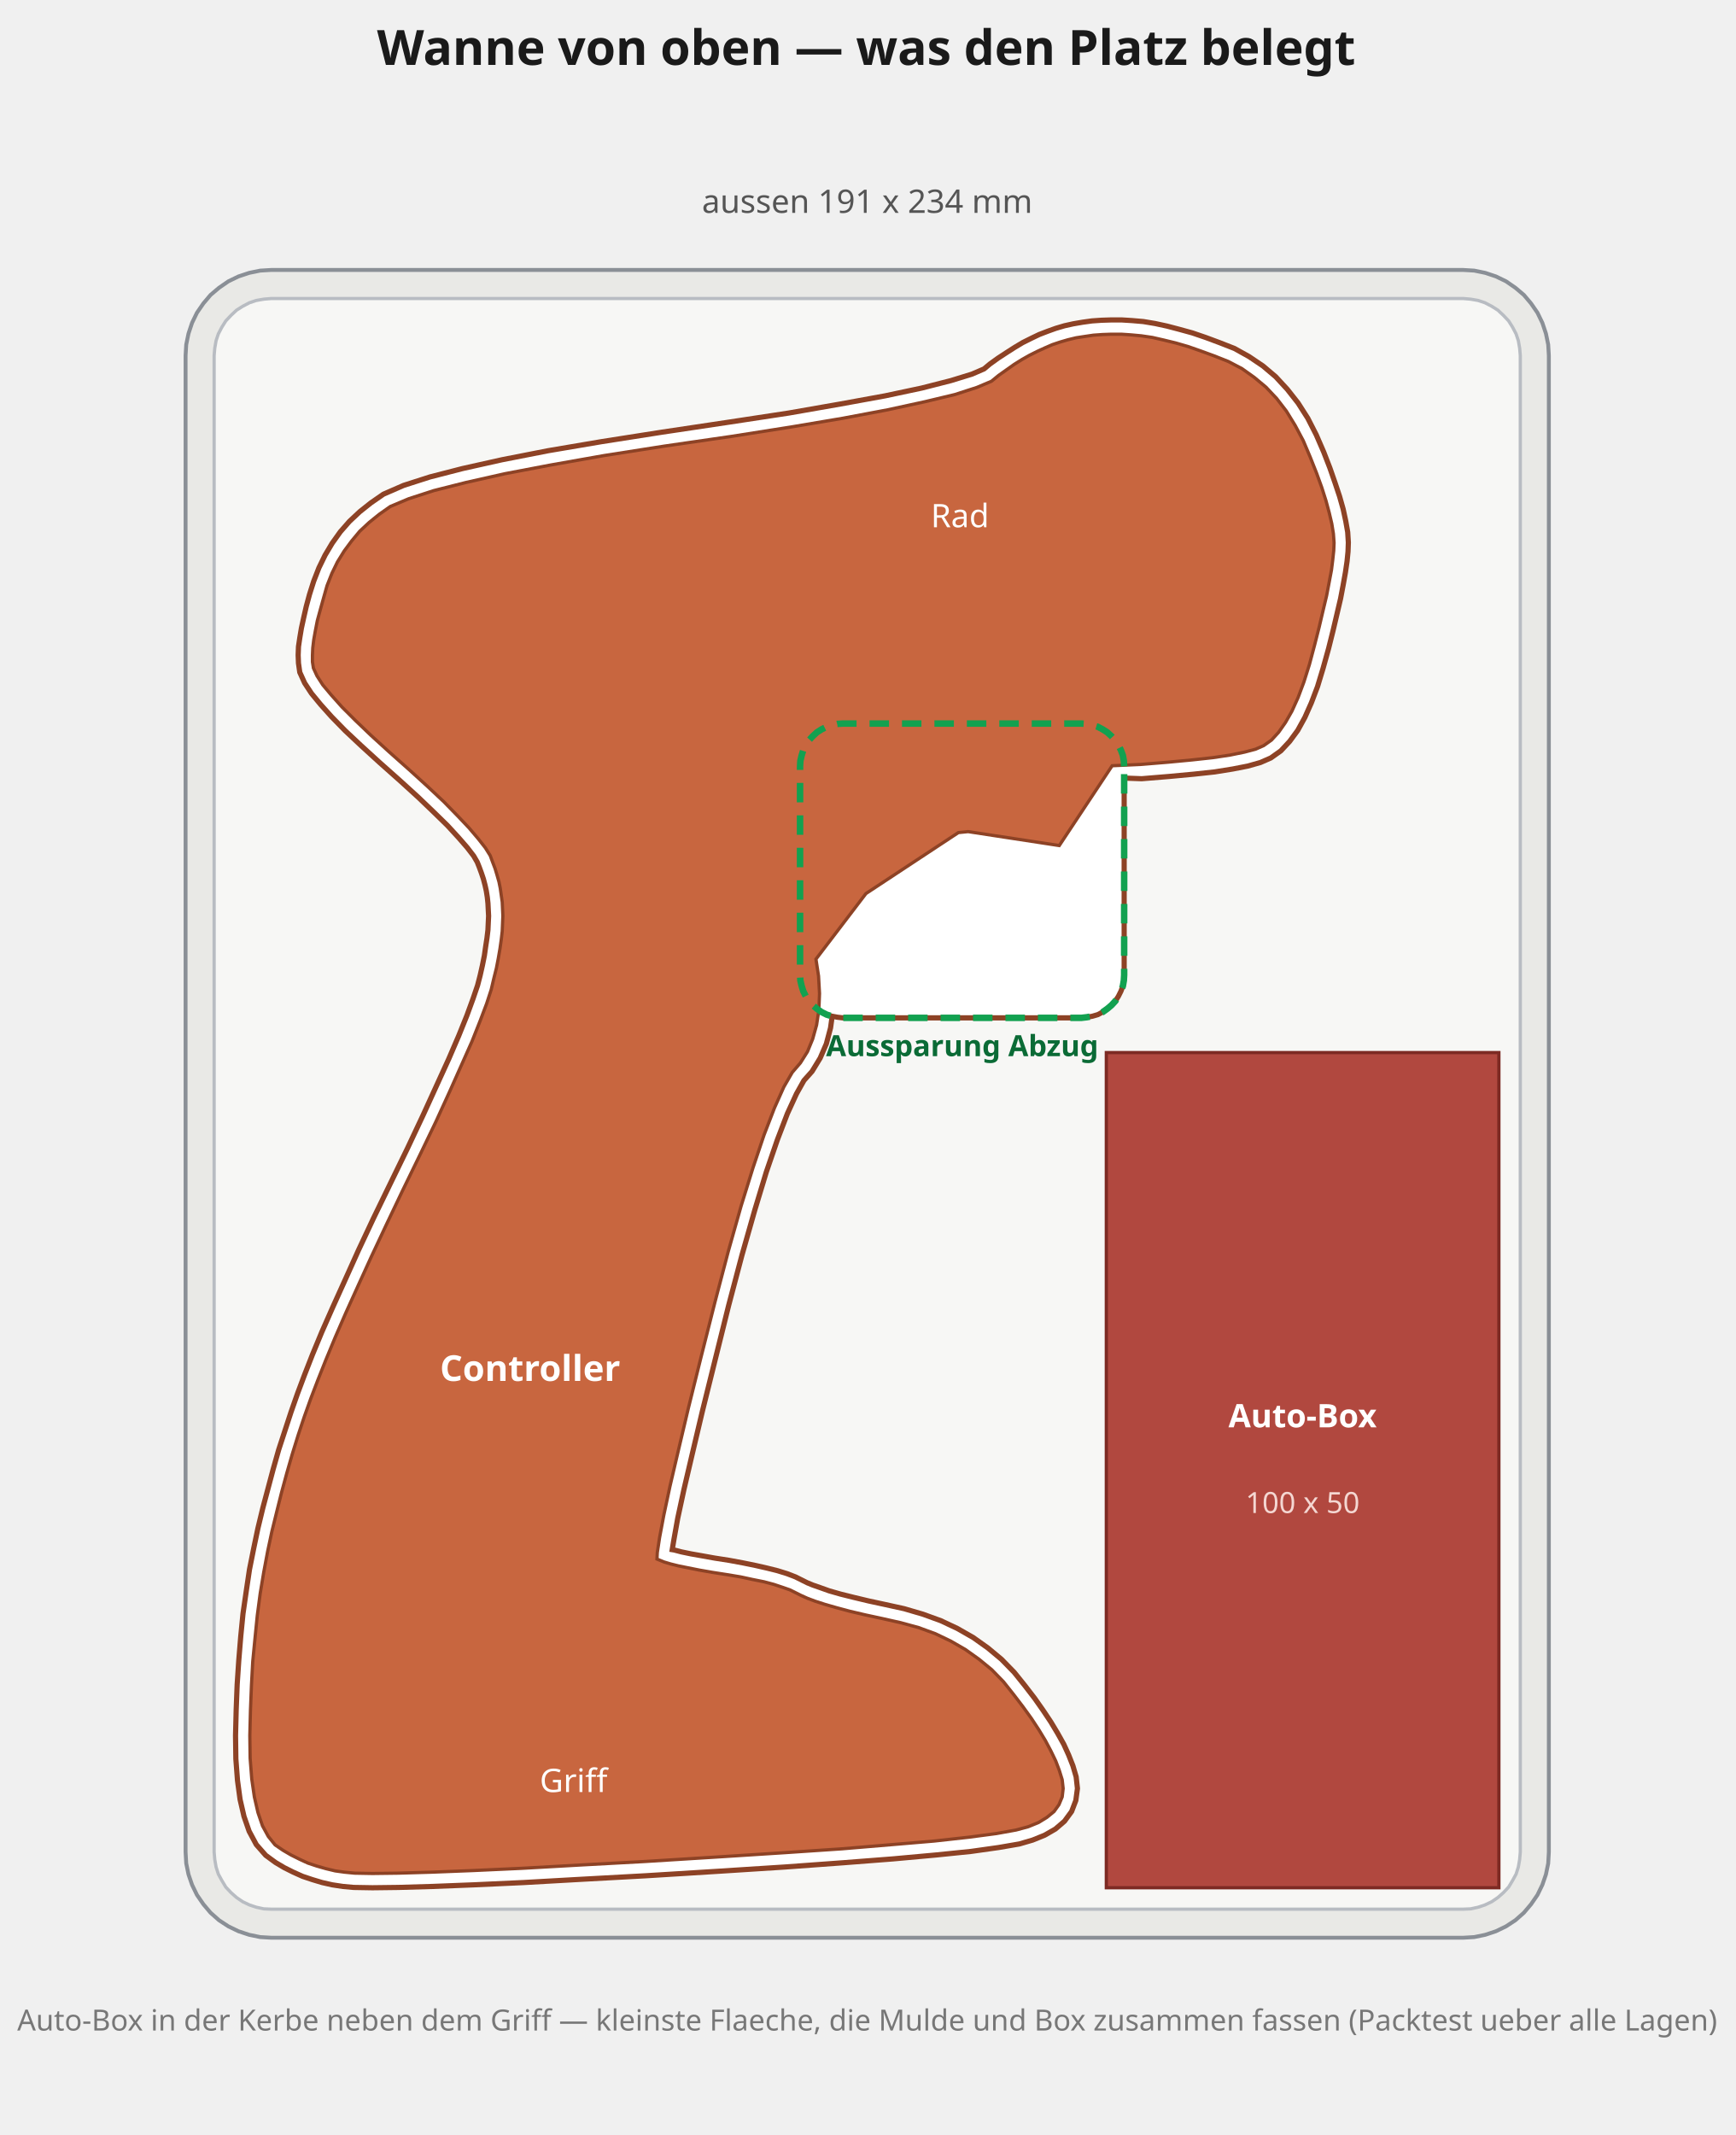
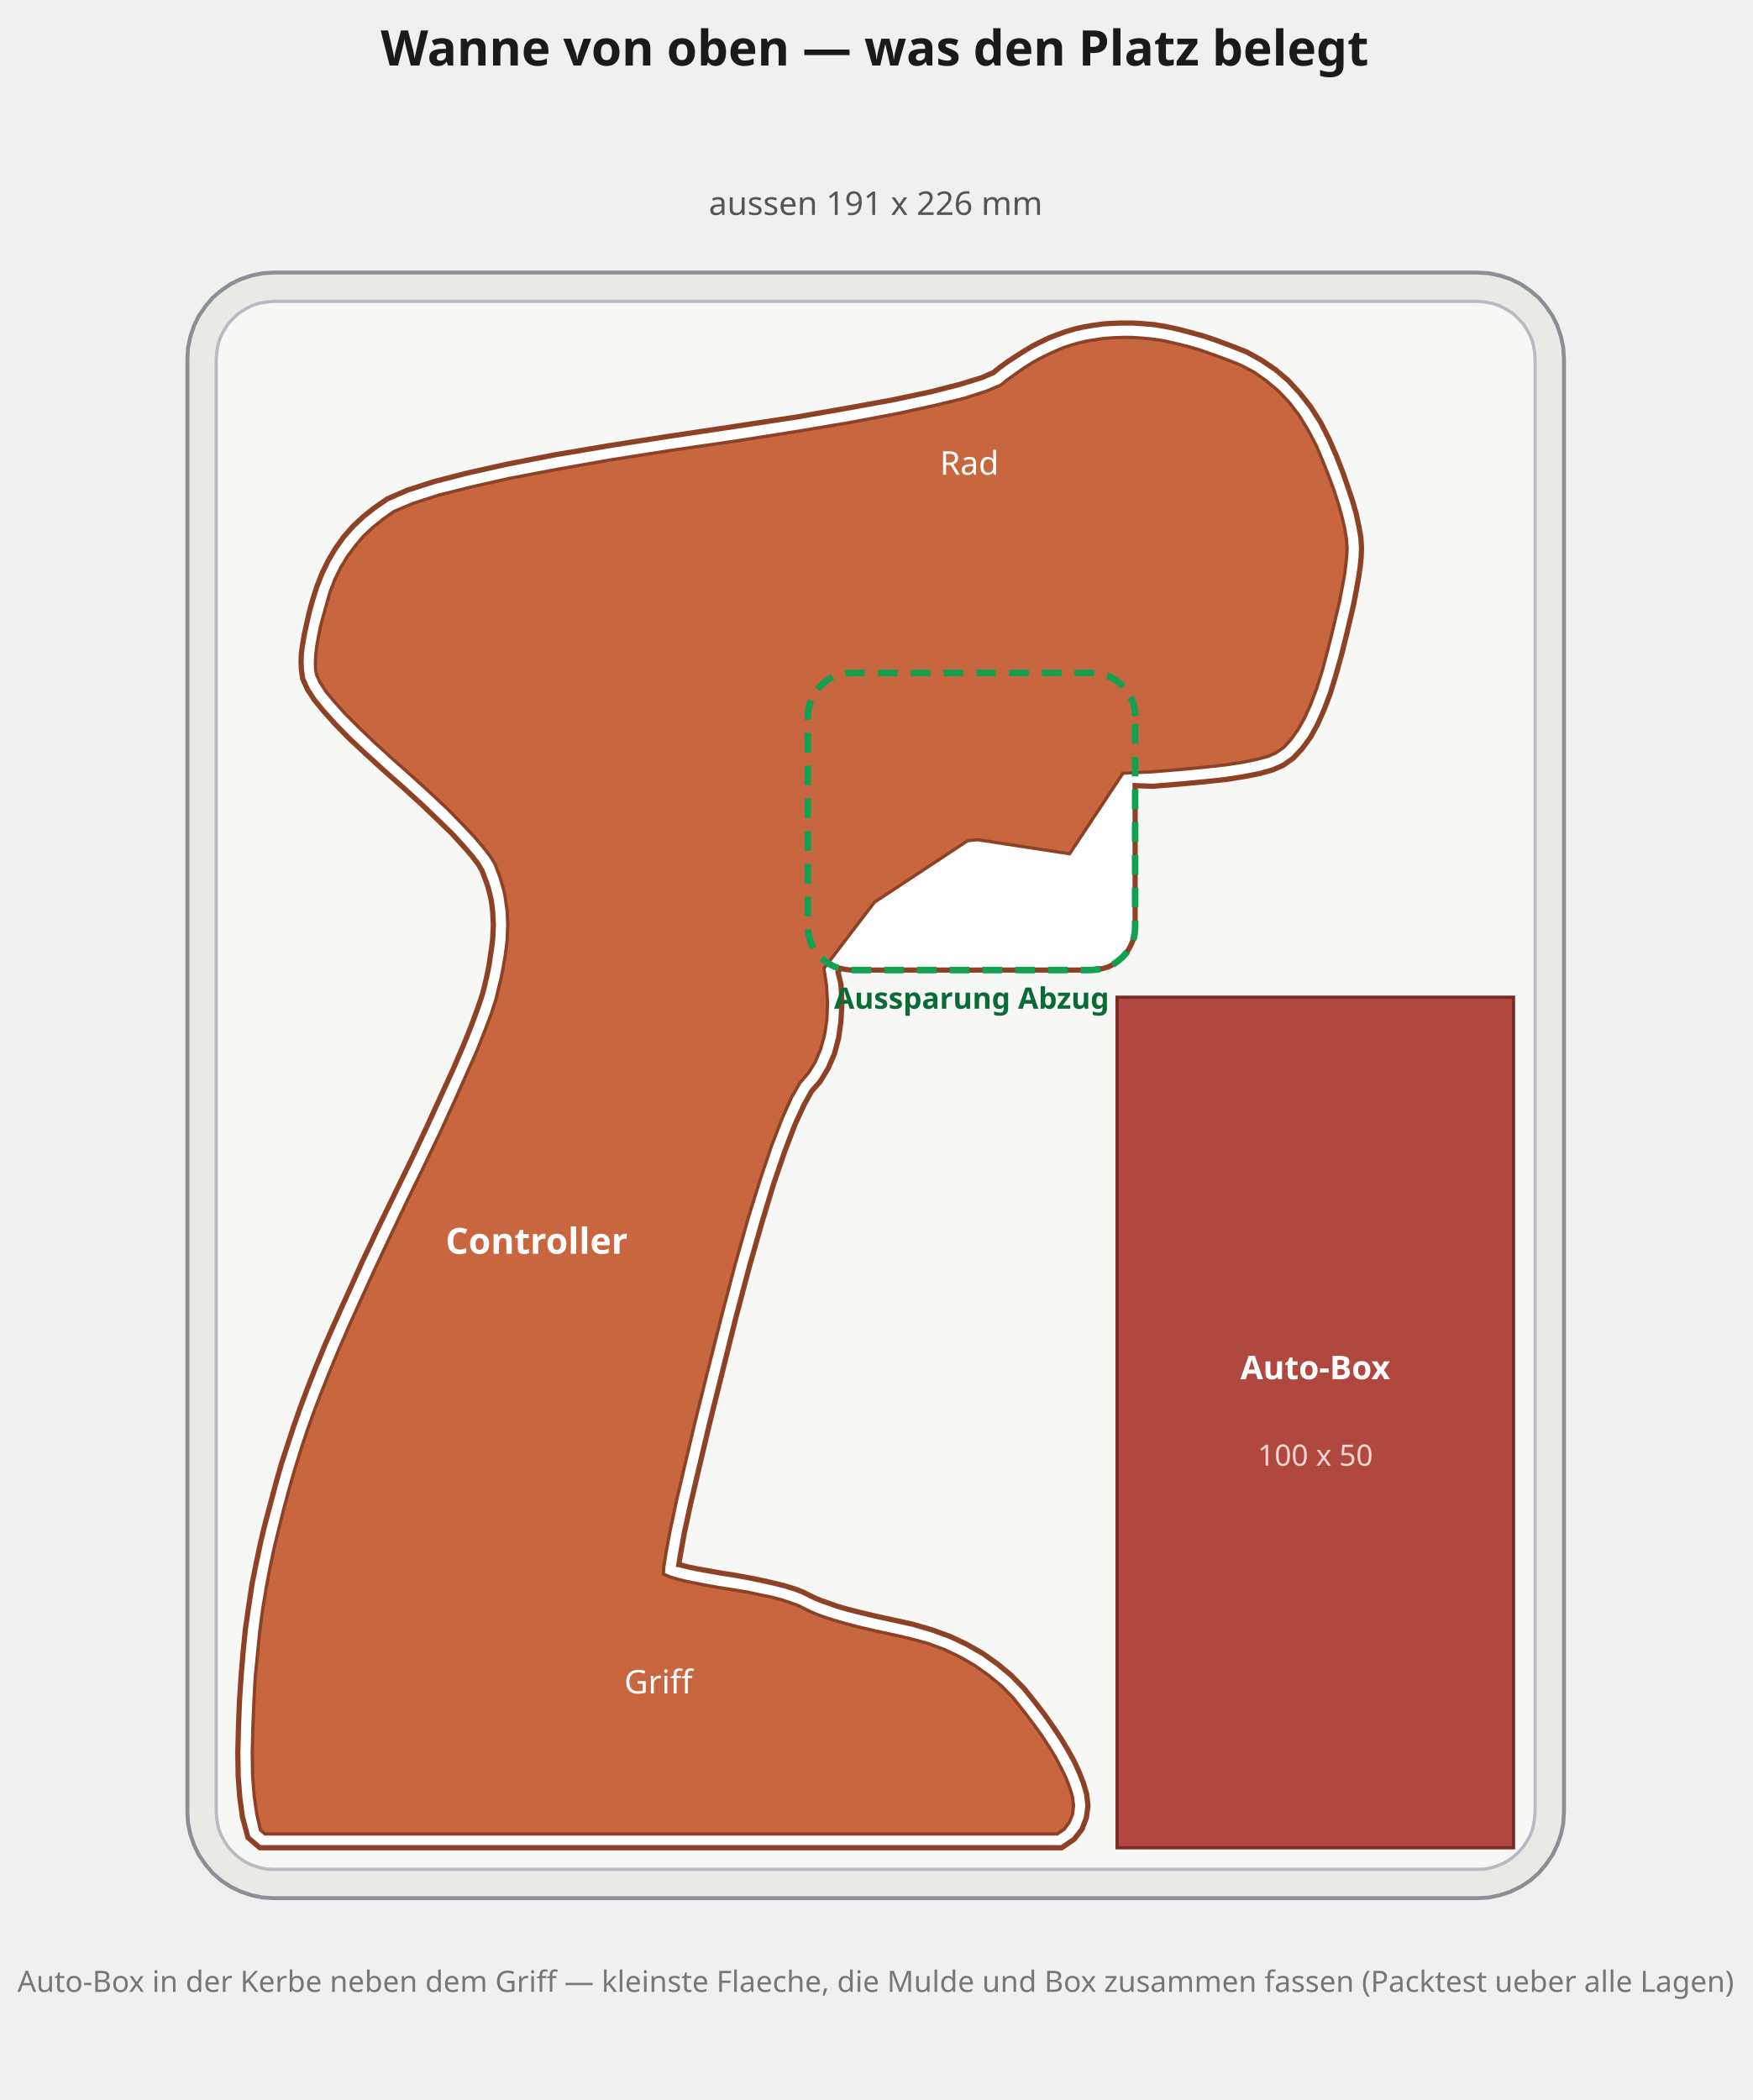
- <svg xmlns="http://www.w3.org/2000/svg" width="535" height="658" viewBox="0 0 535 658">
+ <svg xmlns="http://www.w3.org/2000/svg" width="535" height="641" viewBox="0 0 535 641">
  <rect width="100%%" height="100%%" fill="#fbfbfa" />
  <text x="267" y="20" font-family="sans-serif" font-size="15" font-weight="600" text-anchor="middle" fill="#1a1a1a">Wanne von oben — was den Platz belegt</text>
-   <polygon points="477.4,109.6 477.2,106.2 476.5,102.8 475.4,99.5 473.9,96.4 471.9,93.5 469.7,90.9 467.1,88.7 464.2,86.7 461.1,85.2 457.8,84.1 454.4,83.4 451.0,83.2 83.6,83.2 80.2,83.4 76.8,84.1 73.5,85.2 70.4,86.7 67.5,88.7 64.9,90.9 62.7,93.5 60.7,96.4 59.2,99.5 58.1,102.8 57.4,106.2 57.2,109.6 57.2,570.8 57.4,574.3 58.1,577.7 59.2,580.9 60.7,584.0 62.7,586.9 64.9,589.5 67.5,591.8 70.4,593.7 73.5,595.2 76.8,596.3 80.2,597.0 83.6,597.2 451.0,597.2 454.4,597.0 457.8,596.3 461.1,595.2 464.2,593.7 467.1,591.8 469.7,589.5 471.9,586.9 473.9,584.0 475.4,580.9 476.5,577.7 477.2,574.3 477.4,570.8" fill="#e9e9e6" stroke="#8a8f96" stroke-width="1.2" />
-   <polygon points="468.6,109.6 468.4,107.3 468.0,105.0 467.3,102.9 466.2,100.8 465.0,98.9 463.4,97.2 461.7,95.6 459.8,94.4 457.7,93.3 455.6,92.6 453.3,92.2 451.0,92.0 83.6,92.0 81.3,92.2 79.0,92.6 76.9,93.3 74.8,94.4 72.9,95.6 71.2,97.2 69.6,98.9 68.4,100.8 67.3,102.9 66.6,105.0 66.2,107.3 66.0,109.6 66.0,570.8 66.2,573.1 66.6,575.4 67.3,577.6 68.4,579.6 69.6,581.6 71.2,583.3 72.9,584.8 74.8,586.1 76.9,587.1 79.0,587.8 81.3,588.3 83.6,588.4 451.0,588.4 453.3,588.3 455.6,587.8 457.7,587.1 459.8,586.1 461.7,584.8 463.4,583.3 465.0,581.6 466.2,579.6 467.3,577.6 468.0,575.4 468.4,573.1 468.6,570.8" fill="#f7f7f5" stroke="#b8bcc2" stroke-width="1.0" />
-   <polygon points="351.9,240.0 360.4,239.3 367.9,238.6 374.4,237.9 380.0,237.0 384.6,236.1 388.5,235.0 391.7,233.6 394.8,231.4 397.5,228.5 400.0,225.1 402.2,221.1 404.2,216.6 406.1,211.6 407.8,206.0 409.5,199.9 410.9,194.3 412.1,189.2 413.2,184.5 414.0,180.3 414.7,176.4 415.2,173.0 415.5,170.0 415.6,167.2 415.4,164.0 414.8,160.6 414.0,156.9 412.9,153.0 411.5,148.8 409.9,144.2 408.0,139.3 405.7,134.0 403.1,128.9 400.1,124.2 396.8,120.0 393.2,116.1 389.3,112.8 385.0,109.9 380.5,107.4 375.9,105.6 371.6,104.0 367.5,102.6 363.5,101.5 359.7,100.5 356.0,99.7 352.4,99.1 348.9,98.8 345.7,98.6 342.6,98.6 339.5,98.7 336.6,98.9 333.7,99.3 330.8,99.8 328.1,100.4 325.4,101.2 322.9,102.1 320.3,103.1 317.8,104.3 315.2,105.6 312.7,107.1 310.2,108.7 307.6,110.4 305.1,112.2 303.3,113.7 299.6,115.3 293.1,117.3 284.1,119.6 272.8,122.0 259.1,124.5 243.1,127.3 224.7,130.1 204.0,133.2 185.5,136.1 169.0,138.9 154.7,141.7 142.6,144.4 132.5,147.0 124.4,149.6 118.2,152.3 114.3,155.0 110.9,157.7 107.7,160.7 104.9,163.9 102.4,167.4 100.2,171.1 98.3,175.0 96.7,179.1 95.4,183.2 94.4,186.9 93.6,190.4 92.9,193.6 92.4,196.6 92.0,199.3 91.9,201.9 92.0,204.4 92.4,207.2 93.9,210.5 96.0,213.7 98.8,217.1 102.2,220.9 106.4,225.2 111.3,229.8 117.0,235.0 123.3,240.6 128.9,245.7 133.7,250.3 137.9,254.4 141.3,258.1 144.0,261.2 146.0,263.8 147.1,265.7 147.7,267.2 148.4,269.1 149.0,270.9 149.5,272.8 149.9,274.6 150.2,276.5 150.4,278.4 150.5,280.4 150.6,282.3 150.5,284.4 150.4,286.6 150.1,289.1 149.7,291.7 149.3,294.5 148.7,297.5 148.0,300.6 147.2,303.7 145.8,307.8 143.9,313.0 141.4,319.2 138.3,326.4 134.6,334.5 130.4,343.7 125.6,353.9 120.2,365.0 115.1,375.5 110.5,385.3 106.4,394.4 102.6,402.8 99.2,410.5 96.3,417.5 93.8,423.9 91.7,429.5 89.7,435.2 87.8,441.0 85.9,446.8 84.2,452.8 82.6,458.8 81.0,464.8 79.5,471.0 78.2,477.2 76.9,483.7 75.9,490.4 74.9,497.3 74.2,504.4 73.6,511.7 73.1,519.2 72.8,526.9 72.6,534.9 72.7,542.1 73.2,548.7 74.0,554.6 75.2,559.8 76.8,564.4 79.0,568.5 81.9,571.8 84.9,574.0 87.6,575.6 90.4,577.0 93.3,578.3 96.3,579.3 99.3,580.2 102.4,580.9 105.7,581.4 109.0,581.7 114.8,581.8 122.8,581.7 133.2,581.4 146.0,580.9 161.3,580.2 179.0,579.2 199.1,578.1 221.7,576.7 242.0,575.4 259.8,574.1 275.3,572.9 288.5,571.7 299.3,570.6 307.8,569.4 314.2,568.3 318.3,567.1 322.0,565.6 325.3,563.7 328.1,561.3 330.3,558.3 331.6,554.9 332.1,551.2 331.7,547.6 330.7,544.2 329.4,540.9 327.9,537.6 326.0,534.2 323.9,530.7 321.5,527.1 318.9,523.4 315.9,519.5 312.6,515.4 308.7,511.4 304.5,507.9 300.0,504.7 295.1,501.9 290.0,499.5 284.5,497.5 278.7,495.8 272.8,494.5 267.7,493.4 263.1,492.3 259.1,491.3 255.6,490.3 252.8,489.3 250.5,488.5 248.8,487.8 245.2,486.0 242.6,485.0 239.7,484.1 236.5,483.3 233.0,482.5 229.1,481.7 224.8,480.9 220.3,480.2 216.4,479.5 213.0,478.9 210.1,478.3 207.8,477.7 207.2,477.6 207.7,474.6 208.9,467.9 210.8,459.1 213.4,448.0 216.5,434.9 220.3,419.6 224.6,402.3 228.7,386.8 232.6,373.1 236.2,361.2 239.6,351.3 242.7,343.2 245.5,337.1 247.8,333.0 250.3,330.2 252.8,326.1 254.7,321.7 256.0,316.8 256.5,313.2 258.1,313.5 259.8,313.7 333.3,313.7 335.0,313.5 336.7,313.2 338.4,312.7 339.9,311.9 341.3,310.9 342.6,309.8 343.8,308.5 344.7,307.1 345.5,305.5 346.1,303.9 346.4,302.2 346.5,300.5 346.5,239.8" fill="#ffffff" stroke="#8d4225" stroke-width="1.6" />
-   <polygon points="77.1,541.9 77.6,548.3 78.4,553.8 79.5,558.6 80.9,562.7 82.7,566.0 84.8,568.6 87.3,570.3 89.7,571.7 92.3,573.0 94.9,574.2 97.6,575.1 100.4,575.9 103.3,576.6 106.2,577.0 109.3,577.3 114.8,577.4 122.7,577.3 133.0,577.0 145.8,576.5 161.0,575.8 178.7,574.8 198.9,573.7 221.4,572.3 241.7,571.0 259.5,569.8 275.0,568.5 288.0,567.4 298.8,566.2 307.1,565.1 313.2,564.0 316.9,563.0 320.1,561.7 322.7,560.1 324.9,558.3 326.4,556.2 327.4,553.8 327.7,551.2 327.4,548.5 326.5,545.6 325.4,542.7 323.9,539.6 322.2,536.4 320.2,533.1 317.9,529.6 315.3,526.0 312.4,522.2 309.3,518.3 305.7,514.6 301.8,511.4 297.6,508.4 293.1,505.8 288.3,503.5 283.1,501.6 277.6,500.1 271.8,498.8 266.7,497.7 262.0,496.6 257.9,495.5 254.4,494.5 251.3,493.5 248.9,492.6 246.9,491.7 243.5,490.0 241.2,489.2 238.5,488.3 235.5,487.5 232.0,486.8 228.3,486.0 224.1,485.3 219.6,484.6 215.6,483.9 212.1,483.2 209.1,482.6 206.7,482.0 204.7,481.4 202.5,480.5 202.6,478.5 203.3,473.9 204.6,467.0 206.5,458.1 209.1,447.0 212.2,433.9 216.0,418.6 220.4,401.2 224.5,385.6 228.4,371.8 232.1,359.9 235.5,349.8 238.7,341.5 241.6,335.0 244.2,330.5 246.7,327.6 248.9,324.1 250.5,320.2 251.7,315.9 252.4,311.3 252.6,306.2 252.3,300.8 251.5,295.6 266.9,275.4 295.4,256.6 298.4,256.3 326.5,260.6 342.8,236.0 351.6,235.6 360.1,234.9 367.5,234.2 373.9,233.5 379.2,232.7 383.6,231.8 387.0,230.9 389.5,229.8 391.9,228.1 394.1,225.7 396.2,222.7 398.2,219.2 400.1,215.0 401.9,210.2 403.6,204.8 405.2,198.8 406.6,193.3 407.8,188.2 408.9,183.6 409.7,179.4 410.4,175.7 410.8,172.5 411.1,169.7 411.2,167.3 411.0,164.5 410.5,161.4 409.7,158.0 408.7,154.3 407.4,150.2 405.8,145.8 403.9,141.0 401.7,135.8 399.2,131.1 396.5,126.7 393.5,122.8 390.2,119.3 386.6,116.3 382.8,113.6 378.6,111.4 374.3,109.7 370.2,108.2 366.2,106.8 362.4,105.7 358.7,104.8 355.2,104.0 351.8,103.5 348.6,103.2 345.6,103.0 342.6,103.0 339.8,103.1 337.0,103.3 334.3,103.7 331.7,104.1 329.2,104.7 326.8,105.4 324.4,106.2 322.1,107.2 319.7,108.3 317.3,109.5 315.0,110.8 312.6,112.3 310.2,114.0 307.8,115.7 305.6,117.5 301.1,119.4 294.3,121.6 285.1,123.8 273.6,126.3 259.8,128.9 243.8,131.6 225.4,134.5 204.7,137.5 186.2,140.4 169.8,143.3 155.6,146.0 143.6,148.7 133.7,151.2 126.0,153.7 120.3,156.1 116.9,158.5 113.8,161.0 110.9,163.7 108.4,166.7 106.1,169.8 104.0,173.2 102.3,176.7 100.8,180.5 99.7,184.4 98.7,188.0 97.8,191.3 97.2,194.4 96.7,197.2 96.4,199.7 96.3,202.0 96.3,204.0 96.6,205.9 97.7,208.3 99.5,211.1 102.1,214.2 105.4,217.9 109.5,222.0 114.3,226.6 119.9,231.7 126.2,237.3 131.8,242.4 136.8,247.1 141.0,251.4 144.6,255.2 147.4,258.5 149.6,261.3 151.1,263.7 151.8,265.6 152.6,267.7 153.2,269.7 153.8,271.8 154.2,273.8 154.5,275.9 154.8,278.0 154.9,280.1 155.0,282.3 154.9,284.6 154.8,287.0 154.5,289.6 154.1,292.4 153.6,295.3 153.0,298.4 152.2,301.6 151.4,305.0 150.0,309.3 148.0,314.6 145.5,320.9 142.3,328.1 138.6,336.4 134.4,345.6 129.5,355.8 124.1,366.9 119.1,377.4 114.5,387.2 110.4,396.2 106.6,404.6 103.3,412.2 100.4,419.2 97.9,425.5 95.8,431.0 93.8,436.6 91.9,442.3 90.1,448.1 88.4,454.0 86.8,459.9 85.3,465.9 83.8,472.0 82.5,478.1 81.3,484.5 80.2,491.1 79.3,497.9 78.6,504.9 77.9,512.1 77.5,519.5 77.2,527.1 77.0,534.9" fill="#c8663f" stroke="#8d4225" stroke-width="1.0" />
-   <polygon points="346.5,236.2 346.4,234.5 346.1,232.8 345.5,231.2 344.7,229.6 343.8,228.2 342.6,226.9 341.3,225.7 339.9,224.8 338.4,224.0 336.7,223.5 335.0,223.1 333.3,223.0 259.8,223.0 258.1,223.1 256.4,223.5 254.8,224.0 253.2,224.8 251.8,225.7 250.5,226.9 249.3,228.2 248.4,229.6 247.6,231.2 247.1,232.8 246.7,234.5 246.6,236.2 246.6,300.5 246.7,302.2 247.1,303.9 247.6,305.5 248.4,307.1 249.3,308.5 250.5,309.8 251.8,310.9 253.2,311.9 254.8,312.7 256.4,313.2 258.1,313.5 259.8,313.7 333.3,313.7 335.0,313.5 336.7,313.2 338.4,312.7 339.9,311.9 341.3,310.9 342.6,309.8 343.8,308.5 344.7,307.1 345.5,305.5 346.1,303.9 346.4,302.2 346.5,300.5" fill="none" stroke="#12a150" stroke-width="2.0" stroke-dasharray="6,4" />
-   <text x="296.6" y="325.5" font-family="sans-serif" font-size="9.0" text-anchor="middle" fill="#0b6b36" font-weight="600">Aussparung Abzug</text>
-   <text x="295.9" y="162.5" font-family="sans-serif" font-size="10.0" text-anchor="middle" fill="#fff">Rad</text>
-   <text x="176.8" y="552.3" font-family="sans-serif" font-size="10.0" text-anchor="middle" fill="#fff">Griff</text>
-   <text x="163.4" y="425.6" font-family="sans-serif" font-size="11.0" text-anchor="middle" fill="#fff" font-weight="600">Controller</text>
-   <polygon points="341.0,581.8 462.0,581.8 462.0,324.4 341.0,324.4" fill="#b1483f" stroke="#7d2a23" stroke-width="1.0" />
-   <text x="401.5" y="439.9" font-family="sans-serif" font-size="10.0" text-anchor="middle" fill="#fff" font-weight="600">Auto-Box</text>
-   <text x="401.5" y="466.3" font-family="sans-serif" font-size="9.0" text-anchor="middle" fill="#f4d7d2">100 x 50</text>
-   <text x="267.3" y="65.6" font-family="sans-serif" font-size="10.0" text-anchor="middle" fill="#555">aussen 191 x 234 mm</text>
-   <text x="267.3" y="625.8" font-family="sans-serif" font-size="9.0" text-anchor="middle" fill="#777">Auto-Box in der Kerbe neben dem Griff — kleinste Flaeche, die Mulde und Box zusammen fassen (Packtest ueber alle Lagen)</text>
+   <polygon points="477.4,109.6 477.2,106.2 476.5,102.8 475.4,99.5 473.9,96.4 471.9,93.5 469.7,90.9 467.1,88.7 464.2,86.7 461.1,85.2 457.8,84.1 454.4,83.4 451.0,83.2 83.6,83.2 80.2,83.4 76.8,84.1 73.5,85.2 70.4,86.7 67.5,88.7 64.9,90.9 62.7,93.5 60.7,96.4 59.2,99.5 58.1,102.8 57.4,106.2 57.2,109.6 57.2,553.0 57.4,556.5 58.1,559.9 59.2,563.1 60.7,566.2 62.7,569.1 64.9,571.7 67.5,574.0 70.4,575.9 73.5,577.4 76.8,578.5 80.2,579.2 83.6,579.4 451.0,579.4 454.4,579.2 457.8,578.5 461.1,577.4 464.2,575.9 467.1,574.0 469.7,571.7 471.9,569.1 473.9,566.2 475.4,563.1 476.5,559.9 477.2,556.5 477.4,553.0" fill="#e9e9e6" stroke="#8a8f96" stroke-width="1.2" />
+   <polygon points="468.6,109.6 468.4,107.3 468.0,105.0 467.3,102.9 466.2,100.8 465.0,98.9 463.4,97.2 461.7,95.6 459.8,94.4 457.7,93.3 455.6,92.6 453.3,92.2 451.0,92.0 83.6,92.0 81.3,92.2 79.0,92.6 76.9,93.3 74.8,94.4 72.9,95.6 71.2,97.2 69.6,98.9 68.4,100.8 67.3,102.9 66.6,105.0 66.2,107.3 66.0,109.6 66.0,553.0 66.2,555.3 66.6,557.6 67.3,559.8 68.4,561.8 69.6,563.7 71.2,565.5 72.9,567.0 74.8,568.3 76.9,569.3 79.0,570.0 81.3,570.5 83.6,570.6 451.0,570.6 453.3,570.5 455.6,570.0 457.7,569.3 459.8,568.3 461.7,567.0 463.4,565.5 465.0,563.7 466.2,561.8 467.3,559.8 468.0,557.6 468.4,555.3 468.6,553.0" fill="#f7f7f5" stroke="#b8bcc2" stroke-width="1.0" />
+   <polygon points="351.9,240.0 360.4,239.3 367.9,238.6 374.4,237.9 380.0,237.0 384.6,236.1 388.5,235.0 391.7,233.6 394.8,231.4 397.5,228.5 400.0,225.1 402.2,221.1 404.2,216.6 406.1,211.6 407.8,206.0 409.5,199.9 410.9,194.3 412.1,189.2 413.2,184.5 414.0,180.3 414.7,176.4 415.2,173.0 415.5,170.0 415.6,167.2 415.4,164.0 414.8,160.6 414.0,156.9 412.9,153.0 411.5,148.8 409.9,144.2 408.0,139.3 405.7,134.0 403.1,128.9 400.1,124.2 396.8,120.0 393.2,116.1 389.3,112.8 385.0,109.9 380.5,107.4 375.9,105.6 371.6,104.0 367.5,102.6 363.5,101.5 359.7,100.5 356.0,99.7 352.4,99.1 348.9,98.8 345.7,98.6 342.6,98.6 339.5,98.7 336.6,98.9 333.7,99.3 330.8,99.8 328.1,100.4 325.4,101.2 322.9,102.1 320.3,103.1 317.8,104.3 315.2,105.6 312.7,107.1 310.2,108.7 307.6,110.4 305.1,112.2 303.3,113.7 299.6,115.3 293.1,117.3 284.1,119.6 272.8,122.0 259.1,124.5 243.1,127.3 224.7,130.1 204.0,133.2 185.5,136.1 169.0,138.9 154.7,141.7 142.6,144.4 132.5,147.0 124.4,149.6 118.2,152.3 114.3,155.0 110.9,157.7 107.7,160.7 104.9,163.9 102.4,167.4 100.2,171.1 98.3,175.0 96.7,179.1 95.4,183.2 94.4,186.9 93.6,190.4 92.9,193.6 92.4,196.6 92.0,199.3 91.9,201.9 92.0,204.4 92.4,207.2 93.9,210.5 96.0,213.7 98.8,217.1 102.2,220.9 106.4,225.2 111.3,229.8 117.0,235.0 123.3,240.6 128.9,245.7 133.7,250.3 137.9,254.4 141.3,258.1 144.0,261.2 146.0,263.8 147.1,265.7 147.7,267.2 148.4,269.1 149.0,270.9 149.5,272.8 149.9,274.6 150.2,276.5 150.4,278.4 150.5,280.4 150.6,282.3 150.5,284.4 150.4,286.6 150.1,289.1 149.7,291.7 149.3,294.5 148.7,297.5 148.0,300.6 147.2,303.7 145.8,307.8 143.9,313.0 141.4,319.2 138.3,326.4 134.6,334.5 130.4,343.7 125.6,353.9 120.2,365.0 115.1,375.5 110.5,385.3 106.4,394.4 102.6,402.8 99.2,410.5 96.3,417.5 93.8,423.9 91.7,429.5 89.7,435.2 87.8,441.0 85.9,446.8 84.2,452.8 82.6,458.8 81.0,464.8 79.5,471.0 78.2,477.2 76.9,483.7 75.9,490.4 74.9,497.3 74.2,504.4 73.6,511.7 73.1,519.2 72.8,526.9 72.6,534.9 72.7,542.1 73.2,548.7 74.0,554.6 75.7,560.9 79.3,564.0 324.1,564.0 327.9,561.4 330.3,558.3 331.6,554.9 332.1,551.2 331.7,547.6 330.7,544.2 329.4,540.9 327.9,537.6 326.0,534.2 323.9,530.7 321.5,527.1 318.9,523.4 315.9,519.5 312.6,515.4 308.7,511.4 304.5,507.9 300.0,504.7 295.1,501.9 290.0,499.5 284.5,497.5 278.7,495.8 272.8,494.5 267.7,493.4 263.1,492.3 259.1,491.3 255.6,490.3 252.8,489.3 250.5,488.5 248.8,487.8 245.2,486.0 242.6,485.0 239.7,484.1 236.5,483.3 233.0,482.5 229.1,481.7 224.8,480.9 220.3,480.2 216.4,479.5 213.0,478.9 210.1,478.3 207.8,477.7 207.2,477.6 207.7,474.6 208.9,467.9 210.8,459.1 213.4,448.0 216.5,434.9 220.3,419.6 224.6,402.3 228.7,386.8 232.6,373.1 236.2,361.2 239.6,351.3 242.7,343.2 245.5,337.1 247.8,333.0 250.3,330.2 252.8,326.1 254.7,321.7 256.0,316.8 256.7,311.7 257.0,306.2 256.7,300.4 255.8,296.7 256.6,295.6 258.1,295.9 259.8,296.1 333.3,296.1 335.0,295.9 336.7,295.6 338.4,295.1 339.9,294.3 341.3,293.3 342.6,292.2 343.8,290.9 344.7,289.5 345.5,287.9 346.1,286.3 346.4,284.6 346.5,282.9 346.5,239.8" fill="#ffffff" stroke="#8d4225" stroke-width="1.6" />
+   <polygon points="77.1,541.9 77.6,548.3 78.4,553.8 79.5,558.6 80.9,559.8 322.7,559.8 324.9,558.3 326.4,556.2 327.4,553.8 327.7,551.2 327.4,548.5 326.5,545.6 325.4,542.7 323.9,539.6 322.2,536.4 320.2,533.1 317.9,529.6 315.3,526.0 312.4,522.2 309.3,518.3 305.7,514.6 301.8,511.4 297.6,508.4 293.1,505.8 288.3,503.5 283.1,501.6 277.6,500.1 271.8,498.8 266.7,497.7 262.0,496.6 257.9,495.5 254.4,494.5 251.3,493.5 248.9,492.6 246.9,491.7 243.5,490.0 241.2,489.2 238.5,488.3 235.5,487.5 232.0,486.8 228.3,486.0 224.1,485.3 219.6,484.6 215.6,483.9 212.1,483.2 209.1,482.6 206.7,482.0 204.7,481.4 202.5,480.5 202.6,478.5 203.3,473.9 204.6,467.0 206.5,458.1 209.1,447.0 212.2,433.9 216.0,418.6 220.4,401.2 224.5,385.6 228.4,371.8 232.1,359.9 235.5,349.8 238.7,341.5 241.6,335.0 244.2,330.5 246.7,327.6 248.9,324.1 250.5,320.2 251.7,315.9 252.4,311.3 252.6,306.2 252.3,300.8 251.5,295.6 266.9,275.4 295.4,256.6 298.4,256.3 326.5,260.6 342.8,236.0 351.6,235.6 360.1,234.9 367.5,234.2 373.9,233.5 379.2,232.7 383.6,231.8 387.0,230.9 389.5,229.8 391.9,228.1 394.1,225.7 396.2,222.7 398.2,219.2 400.1,215.0 401.9,210.2 403.6,204.8 405.2,198.8 406.6,193.3 407.8,188.2 408.9,183.6 409.7,179.4 410.4,175.7 410.8,172.5 411.1,169.7 411.2,167.3 411.0,164.5 410.5,161.4 409.7,158.0 408.7,154.3 407.4,150.2 405.8,145.8 403.9,141.0 401.7,135.8 399.2,131.1 396.5,126.7 393.5,122.8 390.2,119.3 386.6,116.3 382.8,113.6 378.6,111.4 374.3,109.7 370.2,108.2 366.2,106.8 362.4,105.7 358.7,104.8 355.2,104.0 351.8,103.5 348.6,103.2 345.6,103.0 342.6,103.0 339.8,103.1 337.0,103.3 334.3,103.7 331.7,104.1 329.2,104.7 326.8,105.4 324.4,106.2 322.1,107.2 319.7,108.3 317.3,109.5 315.0,110.8 312.6,112.3 310.2,114.0 307.8,115.7 305.6,117.5 301.1,119.4 294.3,121.6 285.1,123.8 273.6,126.3 259.8,128.9 243.8,131.6 225.4,134.5 204.7,137.5 186.2,140.4 169.8,143.3 155.6,146.0 143.6,148.7 133.7,151.2 126.0,153.7 120.3,156.1 116.9,158.5 113.8,161.0 110.9,163.7 108.4,166.7 106.1,169.8 104.0,173.2 102.3,176.7 100.8,180.5 99.7,184.4 98.7,188.0 97.8,191.3 97.2,194.4 96.7,197.2 96.4,199.7 96.3,202.0 96.3,204.0 96.6,205.9 97.7,208.3 99.5,211.1 102.1,214.2 105.4,217.9 109.5,222.0 114.3,226.6 119.9,231.7 126.2,237.3 131.8,242.4 136.8,247.1 141.0,251.4 144.6,255.2 147.4,258.5 149.6,261.3 151.1,263.7 151.8,265.6 152.6,267.7 153.2,269.7 153.8,271.8 154.2,273.8 154.5,275.9 154.8,278.0 154.9,280.1 155.0,282.3 154.9,284.6 154.8,287.0 154.5,289.6 154.1,292.4 153.6,295.3 153.0,298.4 152.2,301.6 151.4,305.0 150.0,309.3 148.0,314.6 145.5,320.9 142.3,328.1 138.6,336.4 134.4,345.6 129.5,355.8 124.1,366.9 119.1,377.4 114.5,387.2 110.4,396.2 106.6,404.6 103.3,412.2 100.4,419.2 97.9,425.5 95.8,431.0 93.8,436.6 91.9,442.3 90.1,448.1 88.4,454.0 86.8,459.9 85.3,465.9 83.8,472.0 82.5,478.1 81.3,484.5 80.2,491.1 79.3,497.9 78.6,504.9 77.9,512.1 77.5,519.5 77.2,527.1 77.0,534.9" fill="#c8663f" stroke="#8d4225" stroke-width="1.0" />
+   <polygon points="346.5,218.6 346.4,216.9 346.1,215.2 345.5,213.6 344.7,212.0 343.8,210.6 342.6,209.3 341.3,208.1 339.9,207.2 338.4,206.4 336.7,205.9 335.0,205.5 333.3,205.4 259.8,205.4 258.1,205.5 256.4,205.9 254.8,206.4 253.2,207.2 251.8,208.1 250.5,209.3 249.3,210.6 248.4,212.0 247.6,213.6 247.1,215.2 246.7,216.9 246.6,218.6 246.6,282.9 246.7,284.6 247.1,286.3 247.6,287.9 248.4,289.5 249.3,290.9 250.5,292.2 251.8,293.3 253.2,294.3 254.8,295.1 256.4,295.6 258.1,295.9 259.8,296.1 333.3,296.1 335.0,295.9 336.7,295.6 338.4,295.1 339.9,294.3 341.3,293.3 342.6,292.2 343.8,290.9 344.7,289.5 345.5,287.9 346.1,286.3 346.4,284.6 346.5,282.9" fill="none" stroke="#12a150" stroke-width="2.0" stroke-dasharray="6,4" />
+   <text x="296.6" y="307.9" font-family="sans-serif" font-size="9.0" text-anchor="middle" fill="#0b6b36" font-weight="600">Aussparung Abzug</text>
+   <text x="295.9" y="144.9" font-family="sans-serif" font-size="10.0" text-anchor="middle" fill="#fff">Rad</text>
+   <text x="201.0" y="516.9" font-family="sans-serif" font-size="10.0" text-anchor="middle" fill="#fff">Griff</text>
+   <text x="163.8" y="382.7" font-family="sans-serif" font-size="11.0" text-anchor="middle" fill="#fff" font-weight="600">Controller</text>
+   <polygon points="341.0,564.0 462.0,564.0 462.0,304.4 341.0,304.4" fill="#b1483f" stroke="#7d2a23" stroke-width="1.0" />
+   <text x="401.5" y="421.0" font-family="sans-serif" font-size="10.0" text-anchor="middle" fill="#fff" font-weight="600">Auto-Box</text>
+   <text x="401.5" y="447.4" font-family="sans-serif" font-size="9.0" text-anchor="middle" fill="#f4d7d2">100 x 50</text>
+   <text x="267.3" y="65.6" font-family="sans-serif" font-size="10.0" text-anchor="middle" fill="#555">aussen 191 x 226 mm</text>
+   <text x="267.3" y="608.0" font-family="sans-serif" font-size="9.0" text-anchor="middle" fill="#777">Auto-Box in der Kerbe neben dem Griff — kleinste Flaeche, die Mulde und Box zusammen fassen (Packtest ueber alle Lagen)</text>
</svg>
